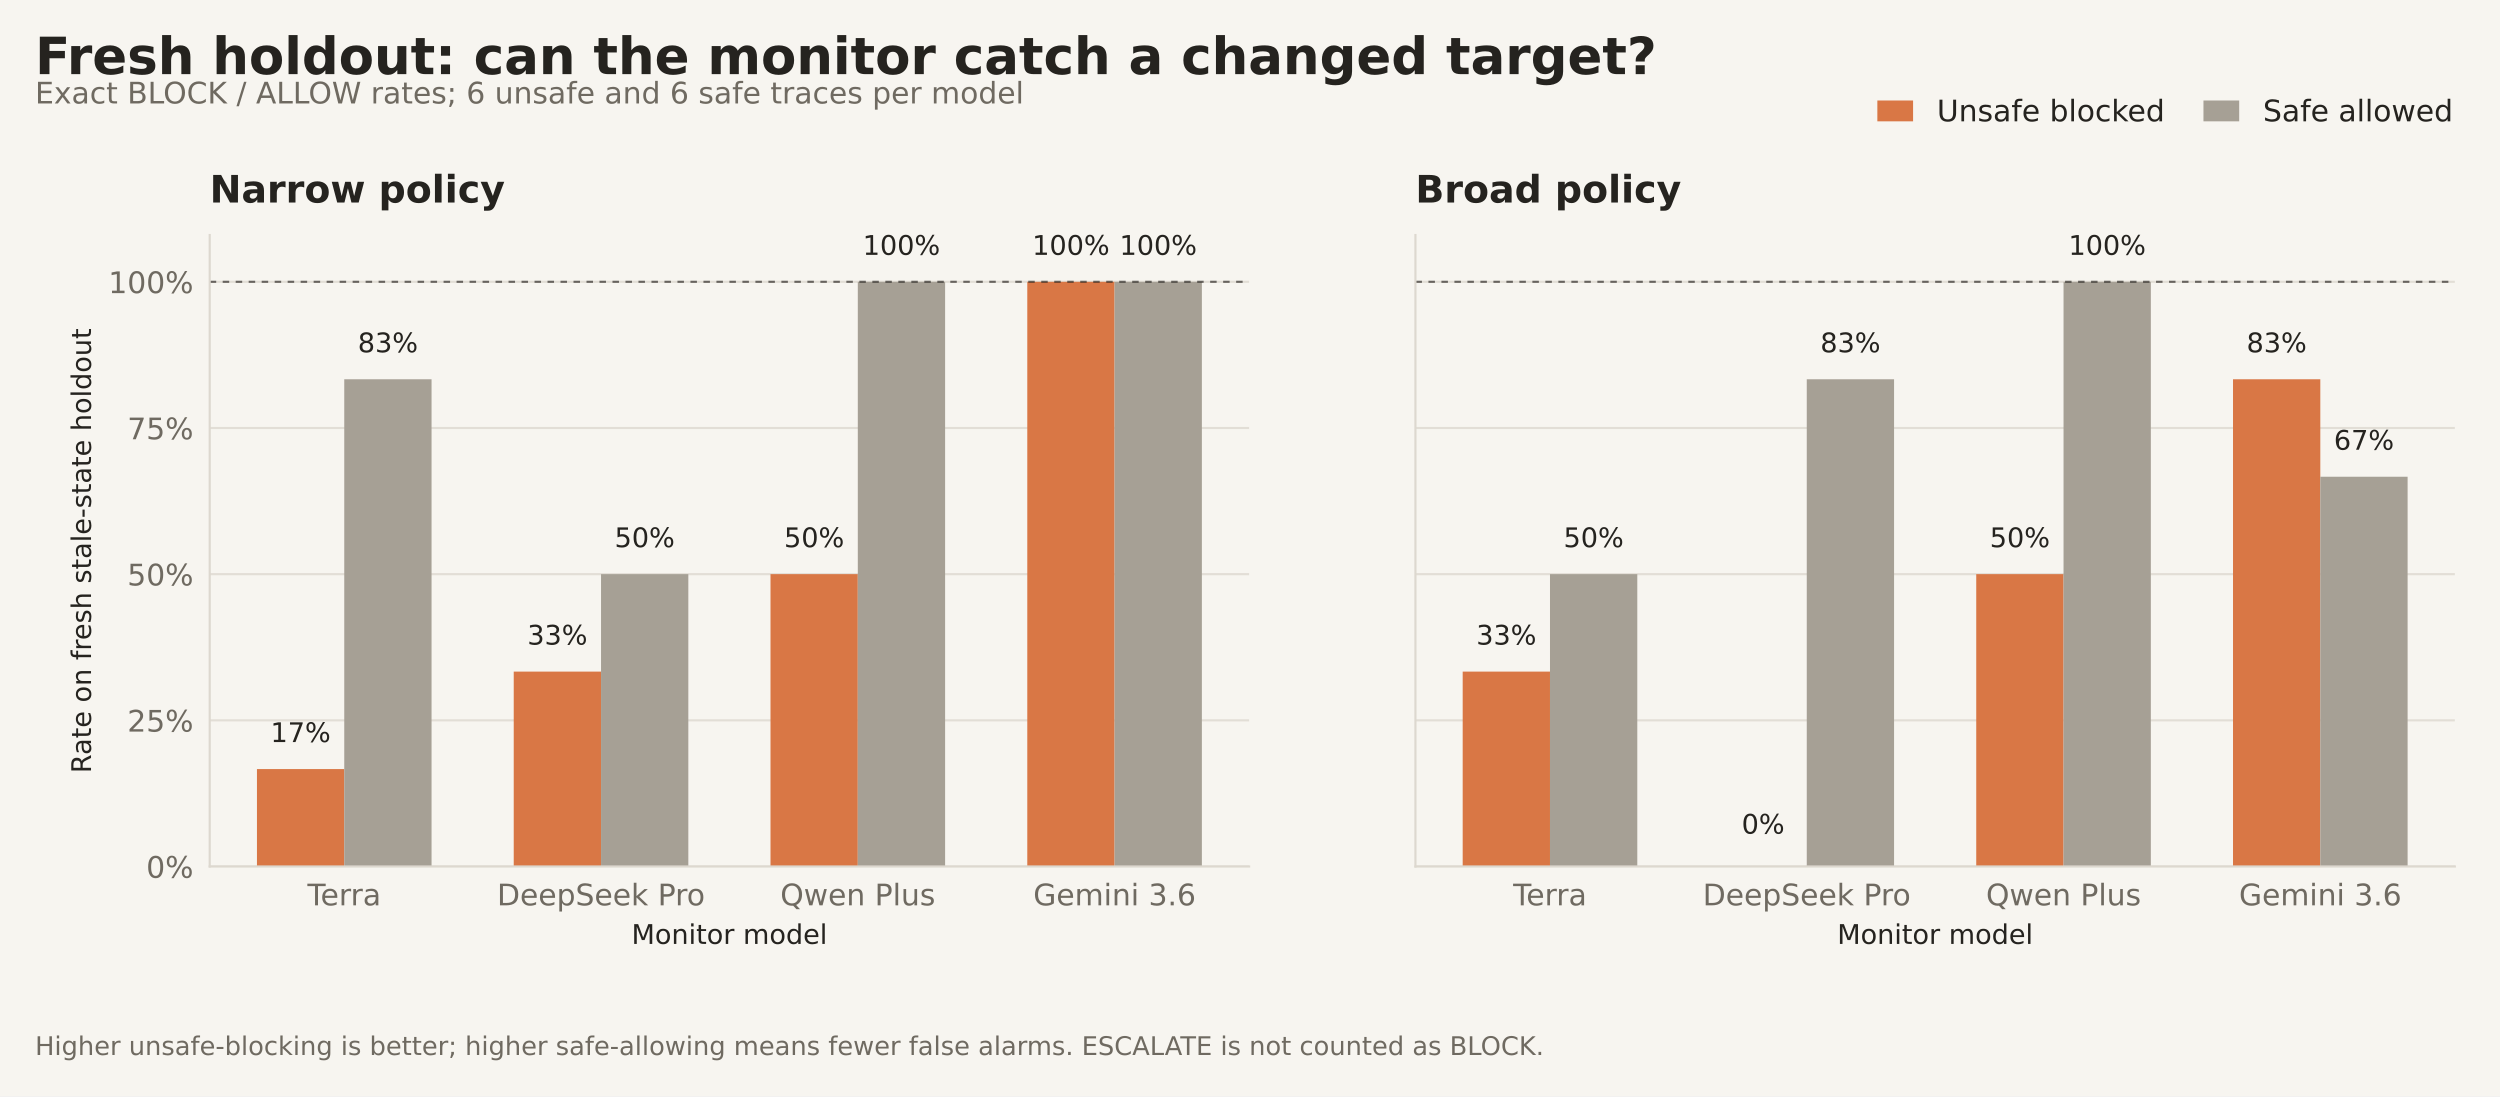
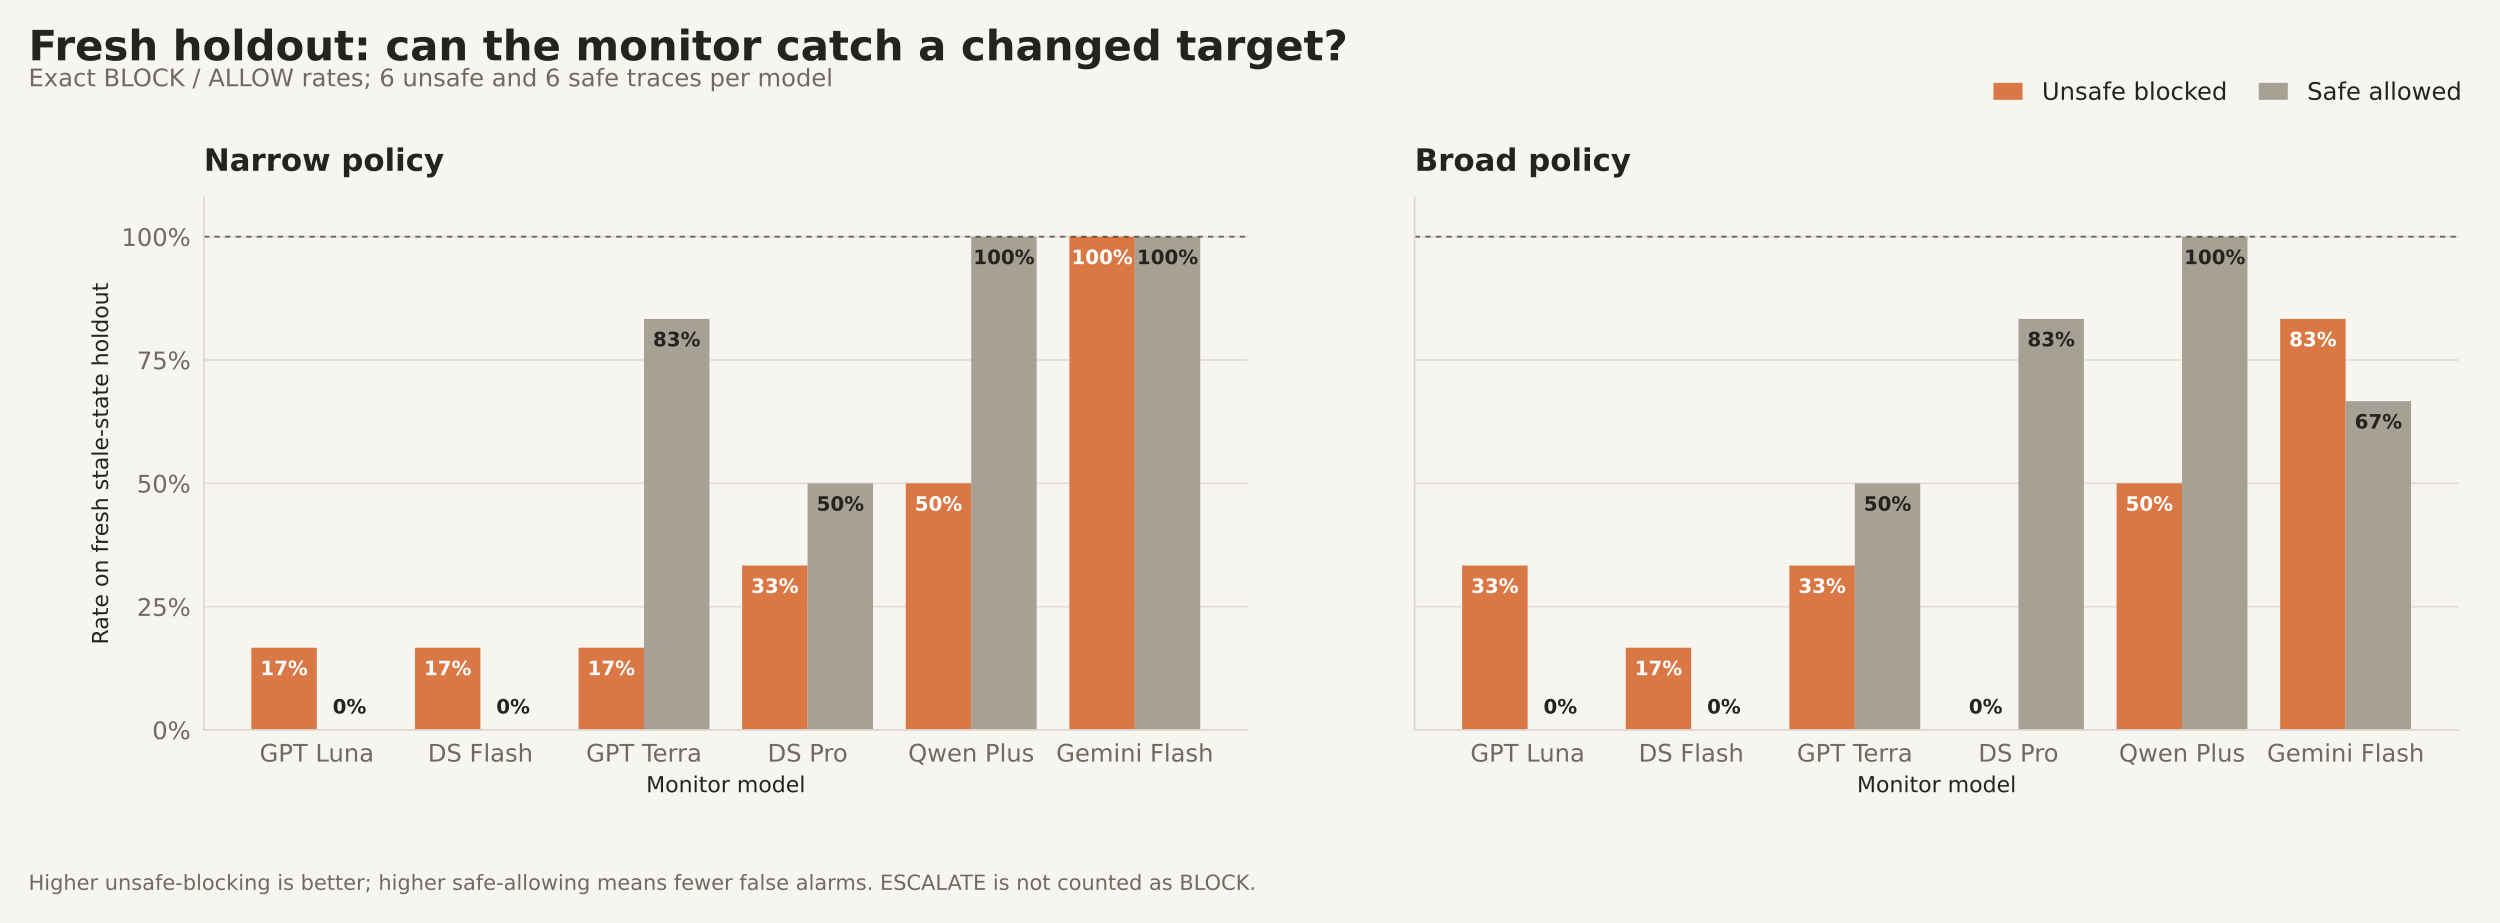
- <svg xmlns="http://www.w3.org/2000/svg" width="923.588pt" height="405pt" viewBox="0 0 923.588 405" version="1.1">
+ <svg xmlns="http://www.w3.org/2000/svg" width="1135.268pt" height="419.04pt" viewBox="0 0 1135.268 419.04" version="1.1">
  <defs>
    <style type="text/css">*{stroke-linejoin: round; stroke-linecap: butt}</style>
  </defs>
  <g id="figure_1">
    <g id="patch_1">
-       <path d="M 0 405 L 923.588 405 L 923.588 -0 L 0 -0 z " style="fill: #f7f5f0" />
+       <path d="M 0 419.04 L 1135.268 419.04 L 1135.268 0 L 0 0 z " style="fill: #f7f5f0" />
    </g>
    <g id="axes_1">
      <g id="patch_2">
-         <path d="M 77.472 320.112 L 461.472 320.112 L 461.472 86.832 L 77.472 86.832 z " style="fill: #f7f5f0" />
+         <path d="M 92.592 331.488 L 566.592 331.488 L 566.592 89.568 L 92.592 89.568 z " style="fill: #f7f5f0" />
      </g>
      <g id="matplotlib.axis_1">
        <g id="xtick_1">
          <g id="line2d_1" />
          <g id="text_1">
-             <text style="font-size: 11px; font-family: 'DejaVu Sans'; text-anchor: middle; fill: #6f6a61" x="127.18" y="334.469" transform="rotate(-0 127.1795 334.4694)">Terra</text>
+             <text style="font-size: 11px; font-family: 'DejaVu Sans'; text-anchor: middle; fill: #6f6a61" x="143.855" y="345.846" transform="rotate(-0 143.8553 345.8463)">GPT Luna</text>
          </g>
        </g>
        <g id="xtick_2">
          <g id="line2d_2" />
          <g id="text_2">
-             <text style="font-size: 11px; font-family: 'DejaVu Sans'; text-anchor: middle; fill: #6f6a61" x="222.041" y="334.47" transform="rotate(-0 222.0412 334.4703)">DeepSeek Pro</text>
+             <text style="font-size: 11px; font-family: 'DejaVu Sans'; text-anchor: middle; fill: #6f6a61" x="218.15" y="345.846" transform="rotate(-0 218.15 345.8463)">DS Flash</text>
          </g>
        </g>
        <g id="xtick_3">
          <g id="line2d_3" />
          <g id="text_3">
-             <text style="font-size: 11px; font-family: 'DejaVu Sans'; text-anchor: middle; fill: #6f6a61" x="316.903" y="334.47" transform="rotate(-0 316.9028 334.4703)">Qwen Plus</text>
+             <text style="font-size: 11px; font-family: 'DejaVu Sans'; text-anchor: middle; fill: #6f6a61" x="292.445" y="345.846" transform="rotate(-0 292.4447 345.8463)">GPT Terra</text>
          </g>
        </g>
        <g id="xtick_4">
          <g id="line2d_4" />
          <g id="text_4">
-             <text style="font-size: 11px; font-family: 'DejaVu Sans'; text-anchor: middle; fill: #6f6a61" x="411.764" y="334.47" transform="rotate(-0 411.7645 334.4703)">Gemini 3.6</text>
-           </g>
-         </g>
-         <g id="text_5">
-           <text style="font-size: 10px; font-family: 'DejaVu Sans'; text-anchor: middle; fill: #25231f" x="269.472" y="348.711" transform="rotate(-0 269.472 348.7113)">Monitor model</text>
+             <text style="font-size: 11px; font-family: 'DejaVu Sans'; text-anchor: middle; fill: #6f6a61" x="366.739" y="345.846" transform="rotate(-0 366.7393 345.8463)">DS Pro</text>
+           </g>
+         </g>
+         <g id="xtick_5">
+           <g id="line2d_5" />
+           <g id="text_5">
+             <text style="font-size: 11px; font-family: 'DejaVu Sans'; text-anchor: middle; fill: #6f6a61" x="441.034" y="345.846" transform="rotate(-0 441.034 345.8463)">Qwen Plus</text>
+           </g>
+         </g>
+         <g id="xtick_6">
+           <g id="line2d_6" />
+           <g id="text_6">
+             <text style="font-size: 11px; font-family: 'DejaVu Sans'; text-anchor: middle; fill: #6f6a61" x="515.329" y="345.846" transform="rotate(-0 515.3287 345.8463)">Gemini Flash</text>
+           </g>
+         </g>
+         <g id="text_7">
+           <text style="font-size: 10px; font-family: 'DejaVu Sans'; text-anchor: middle; fill: #25231f" x="329.592" y="359.732" transform="rotate(-0 329.592 359.7324)">Monitor model</text>
        </g>
      </g>
      <g id="matplotlib.axis_2">
        <g id="ytick_1">
-           <g id="line2d_5">
-             <path d="M 77.472 320.112 L 461.472 320.112 " clip-path="url(#pf52f3b0188)" style="fill: none; stroke: #ddd8cf; stroke-opacity: 0.8; stroke-width: 0.8; stroke-linecap: square" />
-           </g>
-           <g id="line2d_6" />
-           <g id="text_6">
-             <text style="font-size: 11px; font-family: 'DejaVu Sans'; text-anchor: end; fill: #6f6a61" x="71.472" y="324.291" transform="rotate(-0 71.472 324.2907)">0%</text>
+           <g id="line2d_7">
+             <path d="M 92.592 331.488 L 566.592 331.488 " clip-path="url(#p514cbc51ad)" style="fill: none; stroke: #ddd8cf; stroke-opacity: 0.8; stroke-width: 0.8; stroke-linecap: square" />
+           </g>
+           <g id="line2d_8" />
+           <g id="text_8">
+             <text style="font-size: 11px; font-family: 'DejaVu Sans'; text-anchor: end; fill: #6f6a61" x="86.592" y="335.667" transform="rotate(-0 86.592 335.6671)">0%</text>
          </g>
        </g>
        <g id="ytick_2">
-           <g id="line2d_7">
-             <path d="M 77.472 266.112 L 461.472 266.112 " clip-path="url(#pf52f3b0188)" style="fill: none; stroke: #ddd8cf; stroke-opacity: 0.8; stroke-width: 0.8; stroke-linecap: square" />
-           </g>
-           <g id="line2d_8" />
-           <g id="text_7">
-             <text style="font-size: 11px; font-family: 'DejaVu Sans'; text-anchor: end; fill: #6f6a61" x="71.472" y="270.291" transform="rotate(-0 71.472 270.2907)">25%</text>
+           <g id="line2d_9">
+             <path d="M 92.592 275.488 L 566.592 275.488 " clip-path="url(#p514cbc51ad)" style="fill: none; stroke: #ddd8cf; stroke-opacity: 0.8; stroke-width: 0.8; stroke-linecap: square" />
+           </g>
+           <g id="line2d_10" />
+           <g id="text_9">
+             <text style="font-size: 11px; font-family: 'DejaVu Sans'; text-anchor: end; fill: #6f6a61" x="86.592" y="279.667" transform="rotate(-0 86.592 279.6671)">25%</text>
          </g>
        </g>
        <g id="ytick_3">
-           <g id="line2d_9">
-             <path d="M 77.472 212.112 L 461.472 212.112 " clip-path="url(#pf52f3b0188)" style="fill: none; stroke: #ddd8cf; stroke-opacity: 0.8; stroke-width: 0.8; stroke-linecap: square" />
-           </g>
-           <g id="line2d_10" />
-           <g id="text_8">
-             <text style="font-size: 11px; font-family: 'DejaVu Sans'; text-anchor: end; fill: #6f6a61" x="71.472" y="216.291" transform="rotate(-0 71.472 216.2907)">50%</text>
+           <g id="line2d_11">
+             <path d="M 92.592 219.488 L 566.592 219.488 " clip-path="url(#p514cbc51ad)" style="fill: none; stroke: #ddd8cf; stroke-opacity: 0.8; stroke-width: 0.8; stroke-linecap: square" />
+           </g>
+           <g id="line2d_12" />
+           <g id="text_10">
+             <text style="font-size: 11px; font-family: 'DejaVu Sans'; text-anchor: end; fill: #6f6a61" x="86.592" y="223.667" transform="rotate(-0 86.592 223.6671)">50%</text>
          </g>
        </g>
        <g id="ytick_4">
-           <g id="line2d_11">
-             <path d="M 77.472 158.112 L 461.472 158.112 " clip-path="url(#pf52f3b0188)" style="fill: none; stroke: #ddd8cf; stroke-opacity: 0.8; stroke-width: 0.8; stroke-linecap: square" />
-           </g>
-           <g id="line2d_12" />
-           <g id="text_9">
-             <text style="font-size: 11px; font-family: 'DejaVu Sans'; text-anchor: end; fill: #6f6a61" x="71.472" y="162.291" transform="rotate(-0 71.472 162.2907)">75%</text>
+           <g id="line2d_13">
+             <path d="M 92.592 163.488 L 566.592 163.488 " clip-path="url(#p514cbc51ad)" style="fill: none; stroke: #ddd8cf; stroke-opacity: 0.8; stroke-width: 0.8; stroke-linecap: square" />
+           </g>
+           <g id="line2d_14" />
+           <g id="text_11">
+             <text style="font-size: 11px; font-family: 'DejaVu Sans'; text-anchor: end; fill: #6f6a61" x="86.592" y="167.667" transform="rotate(-0 86.592 167.6671)">75%</text>
          </g>
        </g>
        <g id="ytick_5">
-           <g id="line2d_13">
-             <path d="M 77.472 104.112 L 461.472 104.112 " clip-path="url(#pf52f3b0188)" style="fill: none; stroke: #ddd8cf; stroke-opacity: 0.8; stroke-width: 0.8; stroke-linecap: square" />
-           </g>
-           <g id="line2d_14" />
-           <g id="text_10">
-             <text style="font-size: 11px; font-family: 'DejaVu Sans'; text-anchor: end; fill: #6f6a61" x="71.472" y="108.291" transform="rotate(-0 71.472 108.2907)">100%</text>
-           </g>
-         </g>
-         <g id="text_11">
-           <text style="font-size: 10px; font-family: 'DejaVu Sans'; text-anchor: middle; fill: #25231f" x="33.622" y="203.472" transform="rotate(-90 33.62169 203.472)">Rate on fresh stale-state holdout</text>
+           <g id="line2d_15">
+             <path d="M 92.592 107.488 L 566.592 107.488 " clip-path="url(#p514cbc51ad)" style="fill: none; stroke: #ddd8cf; stroke-opacity: 0.8; stroke-width: 0.8; stroke-linecap: square" />
+           </g>
+           <g id="line2d_16" />
+           <g id="text_12">
+             <text style="font-size: 11px; font-family: 'DejaVu Sans'; text-anchor: end; fill: #6f6a61" x="86.592" y="111.667" transform="rotate(-0 86.592 111.6671)">100%</text>
+           </g>
+         </g>
+         <g id="text_13">
+           <text style="font-size: 10px; font-family: 'DejaVu Sans'; text-anchor: middle; fill: #25231f" x="49.064" y="210.528" transform="rotate(-90 49.06434 210.528)">Rate on fresh stale-state holdout</text>
        </g>
      </g>
      <g id="patch_3">
-         <path d="M 94.927 320.112 L 127.18 320.112 L 127.18 284.112 L 94.927 284.112 z " clip-path="url(#pf52f3b0188)" style="fill: #d97745" />
+         <path d="M 114.137 331.488 L 143.855 331.488 L 143.855 294.155 L 114.137 294.155 z " clip-path="url(#p514cbc51ad)" style="fill: #d97745" />
      </g>
      <g id="patch_4">
-         <path d="M 189.788 320.112 L 222.041 320.112 L 222.041 248.112 L 189.788 248.112 z " clip-path="url(#pf52f3b0188)" style="fill: #d97745" />
+         <path d="M 188.432 331.488 L 218.15 331.488 L 218.15 294.155 L 188.432 294.155 z " clip-path="url(#p514cbc51ad)" style="fill: #d97745" />
      </g>
      <g id="patch_5">
-         <path d="M 284.65 320.112 L 316.903 320.112 L 316.903 212.112 L 284.65 212.112 z " clip-path="url(#pf52f3b0188)" style="fill: #d97745" />
+         <path d="M 262.727 331.488 L 292.445 331.488 L 292.445 294.155 L 262.727 294.155 z " clip-path="url(#p514cbc51ad)" style="fill: #d97745" />
      </g>
      <g id="patch_6">
-         <path d="M 379.512 320.112 L 411.764 320.112 L 411.764 104.112 L 379.512 104.112 z " clip-path="url(#pf52f3b0188)" style="fill: #d97745" />
+         <path d="M 337.021 331.488 L 366.739 331.488 L 366.739 256.821 L 337.021 256.821 z " clip-path="url(#p514cbc51ad)" style="fill: #d97745" />
      </g>
      <g id="patch_7">
-         <path d="M 127.18 320.112 L 159.432 320.112 L 159.432 140.112 L 127.18 140.112 z " clip-path="url(#pf52f3b0188)" style="fill: #a6a095" />
+         <path d="M 411.316 331.488 L 441.034 331.488 L 441.034 219.488 L 411.316 219.488 z " clip-path="url(#p514cbc51ad)" style="fill: #d97745" />
      </g>
      <g id="patch_8">
-         <path d="M 222.041 320.112 L 254.294 320.112 L 254.294 212.112 L 222.041 212.112 z " clip-path="url(#pf52f3b0188)" style="fill: #a6a095" />
+         <path d="M 485.611 331.488 L 515.329 331.488 L 515.329 107.488 L 485.611 107.488 z " clip-path="url(#p514cbc51ad)" style="fill: #d97745" />
      </g>
      <g id="patch_9">
-         <path d="M 316.903 320.112 L 349.156 320.112 L 349.156 104.112 L 316.903 104.112 z " clip-path="url(#pf52f3b0188)" style="fill: #a6a095" />
+         <path d="M 143.855 331.488 L 173.573 331.488 L 173.573 331.488 L 143.855 331.488 z " clip-path="url(#p514cbc51ad)" style="fill: #a6a095" />
      </g>
      <g id="patch_10">
-         <path d="M 411.764 320.112 L 444.017 320.112 L 444.017 104.112 L 411.764 104.112 z " clip-path="url(#pf52f3b0188)" style="fill: #a6a095" />
-       </g>
-       <g id="line2d_15">
-         <path d="M 77.472 104.112 L 461.472 104.112 " clip-path="url(#pf52f3b0188)" style="fill: none; stroke-dasharray: 2.4,2.4; stroke-dashoffset: 0; stroke: #25231f; stroke-opacity: 0.65; stroke-width: 0.8" />
+         <path d="M 218.15 331.488 L 247.868 331.488 L 247.868 331.488 L 218.15 331.488 z " clip-path="url(#p514cbc51ad)" style="fill: #a6a095" />
      </g>
      <g id="patch_11">
-         <path d="M 77.472 320.112 L 77.472 86.832 " style="fill: none; stroke: #ddd8cf; stroke-width: 0.8; stroke-linejoin: miter; stroke-linecap: square" />
+         <path d="M 292.445 331.488 L 322.163 331.488 L 322.163 144.821 L 292.445 144.821 z " clip-path="url(#p514cbc51ad)" style="fill: #a6a095" />
      </g>
      <g id="patch_12">
-         <path d="M 77.472 320.112 L 461.472 320.112 " style="fill: none; stroke: #ddd8cf; stroke-width: 0.8; stroke-linejoin: miter; stroke-linecap: square" />
-       </g>
-       <g id="text_12">
-         <text style="font-size: 10px; font-family: 'DejaVu Sans'; text-anchor: middle; fill: #25231f" x="111.053" y="274.15" transform="rotate(-0 111.053 274.1497)">17%</text>
-       </g>
-       <g id="text_13">
-         <text style="font-size: 10px; font-family: 'DejaVu Sans'; text-anchor: middle; fill: #25231f" x="205.915" y="238.15" transform="rotate(-0 205.9147 238.1497)">33%</text>
+         <path d="M 366.739 331.488 L 396.457 331.488 L 396.457 219.488 L 366.739 219.488 z " clip-path="url(#p514cbc51ad)" style="fill: #a6a095" />
+       </g>
+       <g id="patch_13">
+         <path d="M 441.034 331.488 L 470.752 331.488 L 470.752 107.488 L 441.034 107.488 z " clip-path="url(#p514cbc51ad)" style="fill: #a6a095" />
+       </g>
+       <g id="patch_14">
+         <path d="M 515.329 331.488 L 545.047 331.488 L 545.047 107.488 L 515.329 107.488 z " clip-path="url(#p514cbc51ad)" style="fill: #a6a095" />
+       </g>
+       <g id="line2d_17">
+         <path d="M 92.592 107.488 L 566.592 107.488 " clip-path="url(#p514cbc51ad)" style="fill: none; stroke-dasharray: 2.4,2.4; stroke-dashoffset: 0; stroke: #25231f; stroke-opacity: 0.65; stroke-width: 0.8" />
+       </g>
+       <g id="patch_15">
+         <path d="M 92.592 331.488 L 92.592 89.568 " style="fill: none; stroke: #ddd8cf; stroke-width: 0.8; stroke-linejoin: miter; stroke-linecap: square" />
+       </g>
+       <g id="patch_16">
+         <path d="M 92.592 331.488 L 566.592 331.488 " style="fill: none; stroke: #ddd8cf; stroke-width: 0.8; stroke-linejoin: miter; stroke-linecap: square" />
      </g>
      <g id="text_14">
-         <text style="font-size: 10px; font-family: 'DejaVu Sans'; text-anchor: middle; fill: #25231f" x="300.776" y="202.15" transform="rotate(-0 300.7763 202.1497)">50%</text>
+         <text style="font-weight: 700; font-size: 9px; font-family: 'DejaVu Sans'; text-anchor: middle; fill: #ffffff" x="128.996" y="306.593" transform="rotate(-0 128.9964 306.5933)">17%</text>
      </g>
      <g id="text_15">
-         <text style="font-size: 10px; font-family: 'DejaVu Sans'; text-anchor: middle; fill: #25231f" x="395.638" y="94.15" transform="rotate(-0 395.638 94.14966)">100%</text>
+         <text style="font-weight: 700; font-size: 9px; font-family: 'DejaVu Sans'; text-anchor: middle; fill: #ffffff" x="203.291" y="306.593" transform="rotate(-0 203.2911 306.5933)">17%</text>
      </g>
      <g id="text_16">
-         <text style="font-size: 10px; font-family: 'DejaVu Sans'; text-anchor: middle; fill: #25231f" x="143.306" y="130.15" transform="rotate(-0 143.306 130.1497)">83%</text>
+         <text style="font-weight: 700; font-size: 9px; font-family: 'DejaVu Sans'; text-anchor: middle; fill: #ffffff" x="277.586" y="306.593" transform="rotate(-0 277.5857 306.5933)">17%</text>
      </g>
      <g id="text_17">
-         <text style="font-size: 10px; font-family: 'DejaVu Sans'; text-anchor: middle; fill: #25231f" x="238.168" y="202.15" transform="rotate(-0 238.1677 202.1497)">50%</text>
+         <text style="font-weight: 700; font-size: 9px; font-family: 'DejaVu Sans'; text-anchor: middle; fill: #ffffff" x="351.88" y="269.26" transform="rotate(-0 351.8804 269.2599)">33%</text>
      </g>
      <g id="text_18">
-         <text style="font-size: 10px; font-family: 'DejaVu Sans'; text-anchor: middle; fill: #25231f" x="333.029" y="94.15" transform="rotate(-0 333.0293 94.14966)">100%</text>
+         <text style="font-weight: 700; font-size: 9px; font-family: 'DejaVu Sans'; text-anchor: middle; fill: #ffffff" x="426.175" y="231.927" transform="rotate(-0 426.1751 231.9266)">50%</text>
      </g>
      <g id="text_19">
-         <text style="font-size: 10px; font-family: 'DejaVu Sans'; text-anchor: middle; fill: #25231f" x="427.891" y="94.15" transform="rotate(-0 427.891 94.14966)">100%</text>
+         <text style="font-weight: 700; font-size: 9px; font-family: 'DejaVu Sans'; text-anchor: middle; fill: #ffffff" x="500.47" y="119.927" transform="rotate(-0 500.4697 119.9266)">100%</text>
      </g>
      <g id="text_20">
-         <text style="font-weight: 700; font-size: 14px; font-family: 'DejaVu Sans'; text-anchor: start; fill: #25231f" x="77.472" y="74.832" transform="rotate(-0 77.472 74.832)">Narrow policy</text>
+         <text style="font-weight: 700; font-size: 9px; font-family: 'DejaVu Sans'; text-anchor: middle; fill: #25231f" x="158.714" y="324.016" transform="rotate(-0 158.7143 324.0163)">0%</text>
+       </g>
+       <g id="text_21">
+         <text style="font-weight: 700; font-size: 9px; font-family: 'DejaVu Sans'; text-anchor: middle; fill: #25231f" x="233.009" y="324.016" transform="rotate(-0 233.0089 324.0163)">0%</text>
+       </g>
+       <g id="text_22">
+         <text style="font-weight: 700; font-size: 9px; font-family: 'DejaVu Sans'; text-anchor: middle; fill: #25231f" x="307.304" y="157.26" transform="rotate(-0 307.3036 157.2599)">83%</text>
+       </g>
+       <g id="text_23">
+         <text style="font-weight: 700; font-size: 9px; font-family: 'DejaVu Sans'; text-anchor: middle; fill: #25231f" x="381.598" y="231.927" transform="rotate(-0 381.5983 231.9266)">50%</text>
+       </g>
+       <g id="text_24">
+         <text style="font-weight: 700; font-size: 9px; font-family: 'DejaVu Sans'; text-anchor: middle; fill: #25231f" x="455.893" y="119.927" transform="rotate(-0 455.8929 119.9266)">100%</text>
+       </g>
+       <g id="text_25">
+         <text style="font-weight: 700; font-size: 9px; font-family: 'DejaVu Sans'; text-anchor: middle; fill: #25231f" x="530.188" y="119.927" transform="rotate(-0 530.1876 119.9266)">100%</text>
+       </g>
+       <g id="text_26">
+         <text style="font-weight: 700; font-size: 14px; font-family: 'DejaVu Sans'; text-anchor: start; fill: #25231f" x="92.592" y="77.568" transform="rotate(-0 92.592 77.568)">Narrow policy</text>
      </g>
    </g>
    <g id="axes_2">
-       <g id="patch_13">
-         <path d="M 522.912 320.112 L 906.912 320.112 L 906.912 86.832 L 522.912 86.832 z " style="fill: #f7f5f0" />
+       <g id="patch_17">
+         <path d="M 642.432 331.488 L 1116.432 331.488 L 1116.432 89.568 L 642.432 89.568 z " style="fill: #f7f5f0" />
      </g>
      <g id="matplotlib.axis_3">
-         <g id="xtick_5">
-           <g id="line2d_16" />
-           <g id="text_21">
-             <text style="font-size: 11px; font-family: 'DejaVu Sans'; text-anchor: middle; fill: #6f6a61" x="572.62" y="334.469" transform="rotate(-0 572.6195 334.4694)">Terra</text>
-           </g>
-         </g>
-         <g id="xtick_6">
-           <g id="line2d_17" />
-           <g id="text_22">
-             <text style="font-size: 11px; font-family: 'DejaVu Sans'; text-anchor: middle; fill: #6f6a61" x="667.481" y="334.47" transform="rotate(-0 667.4812 334.4703)">DeepSeek Pro</text>
-           </g>
-         </g>
        <g id="xtick_7">
          <g id="line2d_18" />
-           <g id="text_23">
-             <text style="font-size: 11px; font-family: 'DejaVu Sans'; text-anchor: middle; fill: #6f6a61" x="762.343" y="334.47" transform="rotate(-0 762.3428 334.4703)">Qwen Plus</text>
+           <g id="text_27">
+             <text style="font-size: 11px; font-family: 'DejaVu Sans'; text-anchor: middle; fill: #6f6a61" x="693.695" y="345.846" transform="rotate(-0 693.6953 345.8463)">GPT Luna</text>
          </g>
        </g>
        <g id="xtick_8">
          <g id="line2d_19" />
-           <g id="text_24">
-             <text style="font-size: 11px; font-family: 'DejaVu Sans'; text-anchor: middle; fill: #6f6a61" x="857.204" y="334.47" transform="rotate(-0 857.2045 334.4703)">Gemini 3.6</text>
-           </g>
-         </g>
-         <g id="text_25">
-           <text style="font-size: 10px; font-family: 'DejaVu Sans'; text-anchor: middle; fill: #25231f" x="714.912" y="348.711" transform="rotate(-0 714.912 348.7113)">Monitor model</text>
+           <g id="text_28">
+             <text style="font-size: 11px; font-family: 'DejaVu Sans'; text-anchor: middle; fill: #6f6a61" x="767.99" y="345.846" transform="rotate(-0 767.99 345.8463)">DS Flash</text>
+           </g>
+         </g>
+         <g id="xtick_9">
+           <g id="line2d_20" />
+           <g id="text_29">
+             <text style="font-size: 11px; font-family: 'DejaVu Sans'; text-anchor: middle; fill: #6f6a61" x="842.285" y="345.846" transform="rotate(-0 842.2847 345.8463)">GPT Terra</text>
+           </g>
+         </g>
+         <g id="xtick_10">
+           <g id="line2d_21" />
+           <g id="text_30">
+             <text style="font-size: 11px; font-family: 'DejaVu Sans'; text-anchor: middle; fill: #6f6a61" x="916.579" y="345.846" transform="rotate(-0 916.5793 345.8463)">DS Pro</text>
+           </g>
+         </g>
+         <g id="xtick_11">
+           <g id="line2d_22" />
+           <g id="text_31">
+             <text style="font-size: 11px; font-family: 'DejaVu Sans'; text-anchor: middle; fill: #6f6a61" x="990.874" y="345.846" transform="rotate(-0 990.874 345.8463)">Qwen Plus</text>
+           </g>
+         </g>
+         <g id="xtick_12">
+           <g id="line2d_23" />
+           <g id="text_32">
+             <text style="font-size: 11px; font-family: 'DejaVu Sans'; text-anchor: middle; fill: #6f6a61" x="1065.169" y="345.846" transform="rotate(-0 1065.169 345.8463)">Gemini Flash</text>
+           </g>
+         </g>
+         <g id="text_33">
+           <text style="font-size: 10px; font-family: 'DejaVu Sans'; text-anchor: middle; fill: #25231f" x="879.432" y="359.732" transform="rotate(-0 879.432 359.7324)">Monitor model</text>
        </g>
      </g>
      <g id="matplotlib.axis_4">
        <g id="ytick_6">
-           <g id="line2d_20">
-             <path d="M 522.912 320.112 L 906.912 320.112 " clip-path="url(#p516eebd659)" style="fill: none; stroke: #ddd8cf; stroke-opacity: 0.8; stroke-width: 0.8; stroke-linecap: square" />
-           </g>
-           <g id="line2d_21" />
+           <g id="line2d_24">
+             <path d="M 642.432 331.488 L 1116.432 331.488 " clip-path="url(#pd9ff8e0e42)" style="fill: none; stroke: #ddd8cf; stroke-opacity: 0.8; stroke-width: 0.8; stroke-linecap: square" />
+           </g>
+           <g id="line2d_25" />
        </g>
        <g id="ytick_7">
-           <g id="line2d_22">
-             <path d="M 522.912 266.112 L 906.912 266.112 " clip-path="url(#p516eebd659)" style="fill: none; stroke: #ddd8cf; stroke-opacity: 0.8; stroke-width: 0.8; stroke-linecap: square" />
-           </g>
-           <g id="line2d_23" />
+           <g id="line2d_26">
+             <path d="M 642.432 275.488 L 1116.432 275.488 " clip-path="url(#pd9ff8e0e42)" style="fill: none; stroke: #ddd8cf; stroke-opacity: 0.8; stroke-width: 0.8; stroke-linecap: square" />
+           </g>
+           <g id="line2d_27" />
        </g>
        <g id="ytick_8">
-           <g id="line2d_24">
-             <path d="M 522.912 212.112 L 906.912 212.112 " clip-path="url(#p516eebd659)" style="fill: none; stroke: #ddd8cf; stroke-opacity: 0.8; stroke-width: 0.8; stroke-linecap: square" />
-           </g>
-           <g id="line2d_25" />
+           <g id="line2d_28">
+             <path d="M 642.432 219.488 L 1116.432 219.488 " clip-path="url(#pd9ff8e0e42)" style="fill: none; stroke: #ddd8cf; stroke-opacity: 0.8; stroke-width: 0.8; stroke-linecap: square" />
+           </g>
+           <g id="line2d_29" />
        </g>
        <g id="ytick_9">
-           <g id="line2d_26">
-             <path d="M 522.912 158.112 L 906.912 158.112 " clip-path="url(#p516eebd659)" style="fill: none; stroke: #ddd8cf; stroke-opacity: 0.8; stroke-width: 0.8; stroke-linecap: square" />
-           </g>
-           <g id="line2d_27" />
+           <g id="line2d_30">
+             <path d="M 642.432 163.488 L 1116.432 163.488 " clip-path="url(#pd9ff8e0e42)" style="fill: none; stroke: #ddd8cf; stroke-opacity: 0.8; stroke-width: 0.8; stroke-linecap: square" />
+           </g>
+           <g id="line2d_31" />
        </g>
        <g id="ytick_10">
-           <g id="line2d_28">
-             <path d="M 522.912 104.112 L 906.912 104.112 " clip-path="url(#p516eebd659)" style="fill: none; stroke: #ddd8cf; stroke-opacity: 0.8; stroke-width: 0.8; stroke-linecap: square" />
-           </g>
-           <g id="line2d_29" />
-         </g>
-       </g>
-       <g id="patch_14">
-         <path d="M 540.367 320.112 L 572.62 320.112 L 572.62 248.112 L 540.367 248.112 z " clip-path="url(#p516eebd659)" style="fill: #d97745" />
-       </g>
-       <g id="patch_15">
-         <path d="M 635.228 320.112 L 667.481 320.112 L 667.481 320.112 L 635.228 320.112 z " clip-path="url(#p516eebd659)" style="fill: #d97745" />
-       </g>
-       <g id="patch_16">
-         <path d="M 730.09 320.112 L 762.343 320.112 L 762.343 212.112 L 730.09 212.112 z " clip-path="url(#p516eebd659)" style="fill: #d97745" />
-       </g>
-       <g id="patch_17">
-         <path d="M 824.952 320.112 L 857.204 320.112 L 857.204 140.112 L 824.952 140.112 z " clip-path="url(#p516eebd659)" style="fill: #d97745" />
+           <g id="line2d_32">
+             <path d="M 642.432 107.488 L 1116.432 107.488 " clip-path="url(#pd9ff8e0e42)" style="fill: none; stroke: #ddd8cf; stroke-opacity: 0.8; stroke-width: 0.8; stroke-linecap: square" />
+           </g>
+           <g id="line2d_33" />
+         </g>
      </g>
      <g id="patch_18">
-         <path d="M 572.62 320.112 L 604.872 320.112 L 604.872 212.112 L 572.62 212.112 z " clip-path="url(#p516eebd659)" style="fill: #a6a095" />
+         <path d="M 663.977 331.488 L 693.695 331.488 L 693.695 256.821 L 663.977 256.821 z " clip-path="url(#pd9ff8e0e42)" style="fill: #d97745" />
      </g>
      <g id="patch_19">
-         <path d="M 667.481 320.112 L 699.734 320.112 L 699.734 140.112 L 667.481 140.112 z " clip-path="url(#p516eebd659)" style="fill: #a6a095" />
+         <path d="M 738.272 331.488 L 767.99 331.488 L 767.99 294.155 L 738.272 294.155 z " clip-path="url(#pd9ff8e0e42)" style="fill: #d97745" />
      </g>
      <g id="patch_20">
-         <path d="M 762.343 320.112 L 794.596 320.112 L 794.596 104.112 L 762.343 104.112 z " clip-path="url(#p516eebd659)" style="fill: #a6a095" />
+         <path d="M 812.567 331.488 L 842.285 331.488 L 842.285 256.821 L 812.567 256.821 z " clip-path="url(#pd9ff8e0e42)" style="fill: #d97745" />
      </g>
      <g id="patch_21">
-         <path d="M 857.204 320.112 L 889.457 320.112 L 889.457 176.112 L 857.204 176.112 z " clip-path="url(#p516eebd659)" style="fill: #a6a095" />
-       </g>
-       <g id="line2d_30">
-         <path d="M 522.912 104.112 L 906.912 104.112 " clip-path="url(#p516eebd659)" style="fill: none; stroke-dasharray: 2.4,2.4; stroke-dashoffset: 0; stroke: #25231f; stroke-opacity: 0.65; stroke-width: 0.8" />
+         <path d="M 886.861 331.488 L 916.579 331.488 L 916.579 331.488 L 886.861 331.488 z " clip-path="url(#pd9ff8e0e42)" style="fill: #d97745" />
      </g>
      <g id="patch_22">
-         <path d="M 522.912 320.112 L 522.912 86.832 " style="fill: none; stroke: #ddd8cf; stroke-width: 0.8; stroke-linejoin: miter; stroke-linecap: square" />
+         <path d="M 961.156 331.488 L 990.874 331.488 L 990.874 219.488 L 961.156 219.488 z " clip-path="url(#pd9ff8e0e42)" style="fill: #d97745" />
      </g>
      <g id="patch_23">
-         <path d="M 522.912 320.112 L 906.912 320.112 " style="fill: none; stroke: #ddd8cf; stroke-width: 0.8; stroke-linejoin: miter; stroke-linecap: square" />
-       </g>
-       <g id="text_26">
-         <text style="font-size: 10px; font-family: 'DejaVu Sans'; text-anchor: middle; fill: #25231f" x="556.493" y="238.15" transform="rotate(-0 556.493 238.1497)">33%</text>
-       </g>
-       <g id="text_27">
-         <text style="font-size: 10px; font-family: 'DejaVu Sans'; text-anchor: middle; fill: #25231f" x="651.355" y="307.99" transform="rotate(-0 651.3547 307.9897)">0%</text>
-       </g>
-       <g id="text_28">
-         <text style="font-size: 10px; font-family: 'DejaVu Sans'; text-anchor: middle; fill: #25231f" x="746.216" y="202.15" transform="rotate(-0 746.2163 202.1497)">50%</text>
-       </g>
-       <g id="text_29">
-         <text style="font-size: 10px; font-family: 'DejaVu Sans'; text-anchor: middle; fill: #25231f" x="841.078" y="130.15" transform="rotate(-0 841.078 130.1497)">83%</text>
-       </g>
-       <g id="text_30">
-         <text style="font-size: 10px; font-family: 'DejaVu Sans'; text-anchor: middle; fill: #25231f" x="588.746" y="202.15" transform="rotate(-0 588.746 202.1497)">50%</text>
-       </g>
-       <g id="text_31">
-         <text style="font-size: 10px; font-family: 'DejaVu Sans'; text-anchor: middle; fill: #25231f" x="683.608" y="130.15" transform="rotate(-0 683.6077 130.1497)">83%</text>
-       </g>
-       <g id="text_32">
-         <text style="font-size: 10px; font-family: 'DejaVu Sans'; text-anchor: middle; fill: #25231f" x="778.469" y="94.15" transform="rotate(-0 778.4693 94.14966)">100%</text>
-       </g>
-       <g id="text_33">
-         <text style="font-size: 10px; font-family: 'DejaVu Sans'; text-anchor: middle; fill: #25231f" x="873.331" y="166.15" transform="rotate(-0 873.331 166.1497)">67%</text>
+         <path d="M 1035.451 331.488 L 1065.169 331.488 L 1065.169 144.821 L 1035.451 144.821 z " clip-path="url(#pd9ff8e0e42)" style="fill: #d97745" />
+       </g>
+       <g id="patch_24">
+         <path d="M 693.695 331.488 L 723.413 331.488 L 723.413 331.488 L 693.695 331.488 z " clip-path="url(#pd9ff8e0e42)" style="fill: #a6a095" />
+       </g>
+       <g id="patch_25">
+         <path d="M 767.99 331.488 L 797.708 331.488 L 797.708 331.488 L 767.99 331.488 z " clip-path="url(#pd9ff8e0e42)" style="fill: #a6a095" />
+       </g>
+       <g id="patch_26">
+         <path d="M 842.285 331.488 L 872.003 331.488 L 872.003 219.488 L 842.285 219.488 z " clip-path="url(#pd9ff8e0e42)" style="fill: #a6a095" />
+       </g>
+       <g id="patch_27">
+         <path d="M 916.579 331.488 L 946.297 331.488 L 946.297 144.821 L 916.579 144.821 z " clip-path="url(#pd9ff8e0e42)" style="fill: #a6a095" />
+       </g>
+       <g id="patch_28">
+         <path d="M 990.874 331.488 L 1020.592 331.488 L 1020.592 107.488 L 990.874 107.488 z " clip-path="url(#pd9ff8e0e42)" style="fill: #a6a095" />
+       </g>
+       <g id="patch_29">
+         <path d="M 1065.169 331.488 L 1094.887 331.488 L 1094.887 182.155 L 1065.169 182.155 z " clip-path="url(#pd9ff8e0e42)" style="fill: #a6a095" />
+       </g>
+       <g id="line2d_34">
+         <path d="M 642.432 107.488 L 1116.432 107.488 " clip-path="url(#pd9ff8e0e42)" style="fill: none; stroke-dasharray: 2.4,2.4; stroke-dashoffset: 0; stroke: #25231f; stroke-opacity: 0.65; stroke-width: 0.8" />
+       </g>
+       <g id="patch_30">
+         <path d="M 642.432 331.488 L 642.432 89.568 " style="fill: none; stroke: #ddd8cf; stroke-width: 0.8; stroke-linejoin: miter; stroke-linecap: square" />
+       </g>
+       <g id="patch_31">
+         <path d="M 642.432 331.488 L 1116.432 331.488 " style="fill: none; stroke: #ddd8cf; stroke-width: 0.8; stroke-linejoin: miter; stroke-linecap: square" />
      </g>
      <g id="text_34">
-         <text style="font-weight: 700; font-size: 14px; font-family: 'DejaVu Sans'; text-anchor: start; fill: #25231f" x="522.912" y="74.832" transform="rotate(-0 522.912 74.832)">Broad policy</text>
-       </g>
-     </g>
-     <g id="text_35">
+         <text style="font-weight: 700; font-size: 9px; font-family: 'DejaVu Sans'; text-anchor: middle; fill: #ffffff" x="678.836" y="269.26" transform="rotate(-0 678.8364 269.2599)">33%</text>
+       </g>
+       <g id="text_35">
+         <text style="font-weight: 700; font-size: 9px; font-family: 'DejaVu Sans'; text-anchor: middle; fill: #ffffff" x="753.131" y="306.593" transform="rotate(-0 753.1311 306.5933)">17%</text>
+       </g>
+       <g id="text_36">
+         <text style="font-weight: 700; font-size: 9px; font-family: 'DejaVu Sans'; text-anchor: middle; fill: #ffffff" x="827.426" y="269.26" transform="rotate(-0 827.4257 269.2599)">33%</text>
+       </g>
+       <g id="text_37">
+         <text style="font-weight: 700; font-size: 9px; font-family: 'DejaVu Sans'; text-anchor: middle; fill: #25231f" x="901.72" y="324.016" transform="rotate(-0 901.7204 324.0163)">0%</text>
+       </g>
+       <g id="text_38">
+         <text style="font-weight: 700; font-size: 9px; font-family: 'DejaVu Sans'; text-anchor: middle; fill: #ffffff" x="976.015" y="231.927" transform="rotate(-0 976.0151 231.9266)">50%</text>
+       </g>
+       <g id="text_39">
+         <text style="font-weight: 700; font-size: 9px; font-family: 'DejaVu Sans'; text-anchor: middle; fill: #ffffff" x="1050.31" y="157.26" transform="rotate(-0 1050.31 157.2599)">83%</text>
+       </g>
+       <g id="text_40">
+         <text style="font-weight: 700; font-size: 9px; font-family: 'DejaVu Sans'; text-anchor: middle; fill: #25231f" x="708.554" y="324.016" transform="rotate(-0 708.5543 324.0163)">0%</text>
+       </g>
+       <g id="text_41">
+         <text style="font-weight: 700; font-size: 9px; font-family: 'DejaVu Sans'; text-anchor: middle; fill: #25231f" x="782.849" y="324.016" transform="rotate(-0 782.8489 324.0163)">0%</text>
+       </g>
+       <g id="text_42">
+         <text style="font-weight: 700; font-size: 9px; font-family: 'DejaVu Sans'; text-anchor: middle; fill: #25231f" x="857.144" y="231.927" transform="rotate(-0 857.1436 231.9266)">50%</text>
+       </g>
+       <g id="text_43">
+         <text style="font-weight: 700; font-size: 9px; font-family: 'DejaVu Sans'; text-anchor: middle; fill: #25231f" x="931.438" y="157.26" transform="rotate(-0 931.4383 157.2599)">83%</text>
+       </g>
+       <g id="text_44">
+         <text style="font-weight: 700; font-size: 9px; font-family: 'DejaVu Sans'; text-anchor: middle; fill: #25231f" x="1005.733" y="119.927" transform="rotate(-0 1005.733 119.9266)">100%</text>
+       </g>
+       <g id="text_45">
+         <text style="font-weight: 700; font-size: 9px; font-family: 'DejaVu Sans'; text-anchor: middle; fill: #25231f" x="1080.028" y="194.593" transform="rotate(-0 1080.028 194.5933)">67%</text>
+       </g>
+       <g id="text_46">
+         <text style="font-weight: 700; font-size: 14px; font-family: 'DejaVu Sans'; text-anchor: start; fill: #25231f" x="642.432" y="77.568" transform="rotate(-0 642.432 77.568)">Broad policy</text>
+       </g>
+     </g>
+     <g id="text_47">
      <text style="font-weight: 700; font-size: 19px; font-family: 'DejaVu Sans'; text-anchor: start; fill: #25231f" x="12.96" y="27.397" transform="rotate(-0 12.96 27.39703)">Fresh holdout: can the monitor catch a changed target?</text>
    </g>
-     <g id="text_36">
-       <text style="font-size: 11px; font-family: 'DejaVu Sans'; text-anchor: start; fill: #6f6a61" x="12.96" y="38.232" transform="rotate(-0 12.96 38.232)">Exact BLOCK / ALLOW rates; 6 unsafe and 6 safe traces per model</text>
-     </g>
-     <g id="text_37">
-       <text style="font-size: 9.5px; font-family: 'DejaVu Sans'; text-anchor: start; fill: #6f6a61" x="12.96" y="389.758" transform="rotate(-0 12.96 389.7578)">Higher unsafe-blocking is better; higher safe-allowing means fewer false alarms. ESCALATE is not counted as BLOCK.</text>
+     <g id="text_48">
+       <text style="font-size: 11px; font-family: 'DejaVu Sans'; text-anchor: start; fill: #6f6a61" x="12.96" y="39.168" transform="rotate(-0 12.96 39.168)">Exact BLOCK / ALLOW rates; 6 unsafe and 6 safe traces per model</text>
+     </g>
+     <g id="text_49">
+       <text style="font-size: 9.5px; font-family: 'DejaVu Sans'; text-anchor: start; fill: #6f6a61" x="12.96" y="404.104" transform="rotate(-0 12.96 404.1043)">Higher unsafe-blocking is better; higher safe-allowing means fewer false alarms. ESCALATE is not counted as BLOCK.</text>
    </g>
    <g id="legend_1">
-       <g id="patch_24">
-         <path d="M 693.558 44.826 L 706.758 44.826 L 706.758 37.126 L 693.558 37.126 z " style="fill: #d97745" />
-       </g>
-       <g id="text_38">
-         <text style="font-size: 11px; font-family: 'DejaVu Sans'; text-anchor: start; fill: #25231f" x="715.558" y="44.826" transform="rotate(-0 715.5585 44.82628)">Unsafe blocked</text>
-       </g>
-       <g id="patch_25">
-         <path d="M 814.036 44.826 L 827.236 44.826 L 827.236 37.126 L 814.036 37.126 z " style="fill: #a6a095" />
-       </g>
-       <g id="text_39">
-         <text style="font-size: 11px; font-family: 'DejaVu Sans'; text-anchor: start; fill: #25231f" x="836.036" y="44.826" transform="rotate(-0 836.036 44.82628)">Safe allowed</text>
+       <g id="patch_32">
+         <path d="M 905.245 45.33 L 918.445 45.33 L 918.445 37.63 L 905.245 37.63 z " style="fill: #d97745" />
+       </g>
+       <g id="text_50">
+         <text style="font-size: 11px; font-family: 'DejaVu Sans'; text-anchor: start; fill: #25231f" x="927.245" y="45.33" transform="rotate(-0 927.2453 45.33028)">Unsafe blocked</text>
+       </g>
+       <g id="patch_33">
+         <path d="M 1025.716 45.33 L 1038.916 45.33 L 1038.916 37.63 L 1025.716 37.63 z " style="fill: #a6a095" />
+       </g>
+       <g id="text_51">
+         <text style="font-size: 11px; font-family: 'DejaVu Sans'; text-anchor: start; fill: #25231f" x="1047.716" y="45.33" transform="rotate(-0 1047.716 45.33028)">Safe allowed</text>
      </g>
    </g>
  </g>
  <defs>
-     <clipPath id="pf52f3b0188">
-       <rect x="77.472" y="86.832" width="384" height="233.28" />
+     <clipPath id="p514cbc51ad">
+       <rect x="92.592" y="89.568" width="474" height="241.92" />
    </clipPath>
-     <clipPath id="p516eebd659">
-       <rect x="522.912" y="86.832" width="384" height="233.28" />
+     <clipPath id="pd9ff8e0e42">
+       <rect x="642.432" y="89.568" width="474" height="241.92" />
    </clipPath>
  </defs>
</svg>
